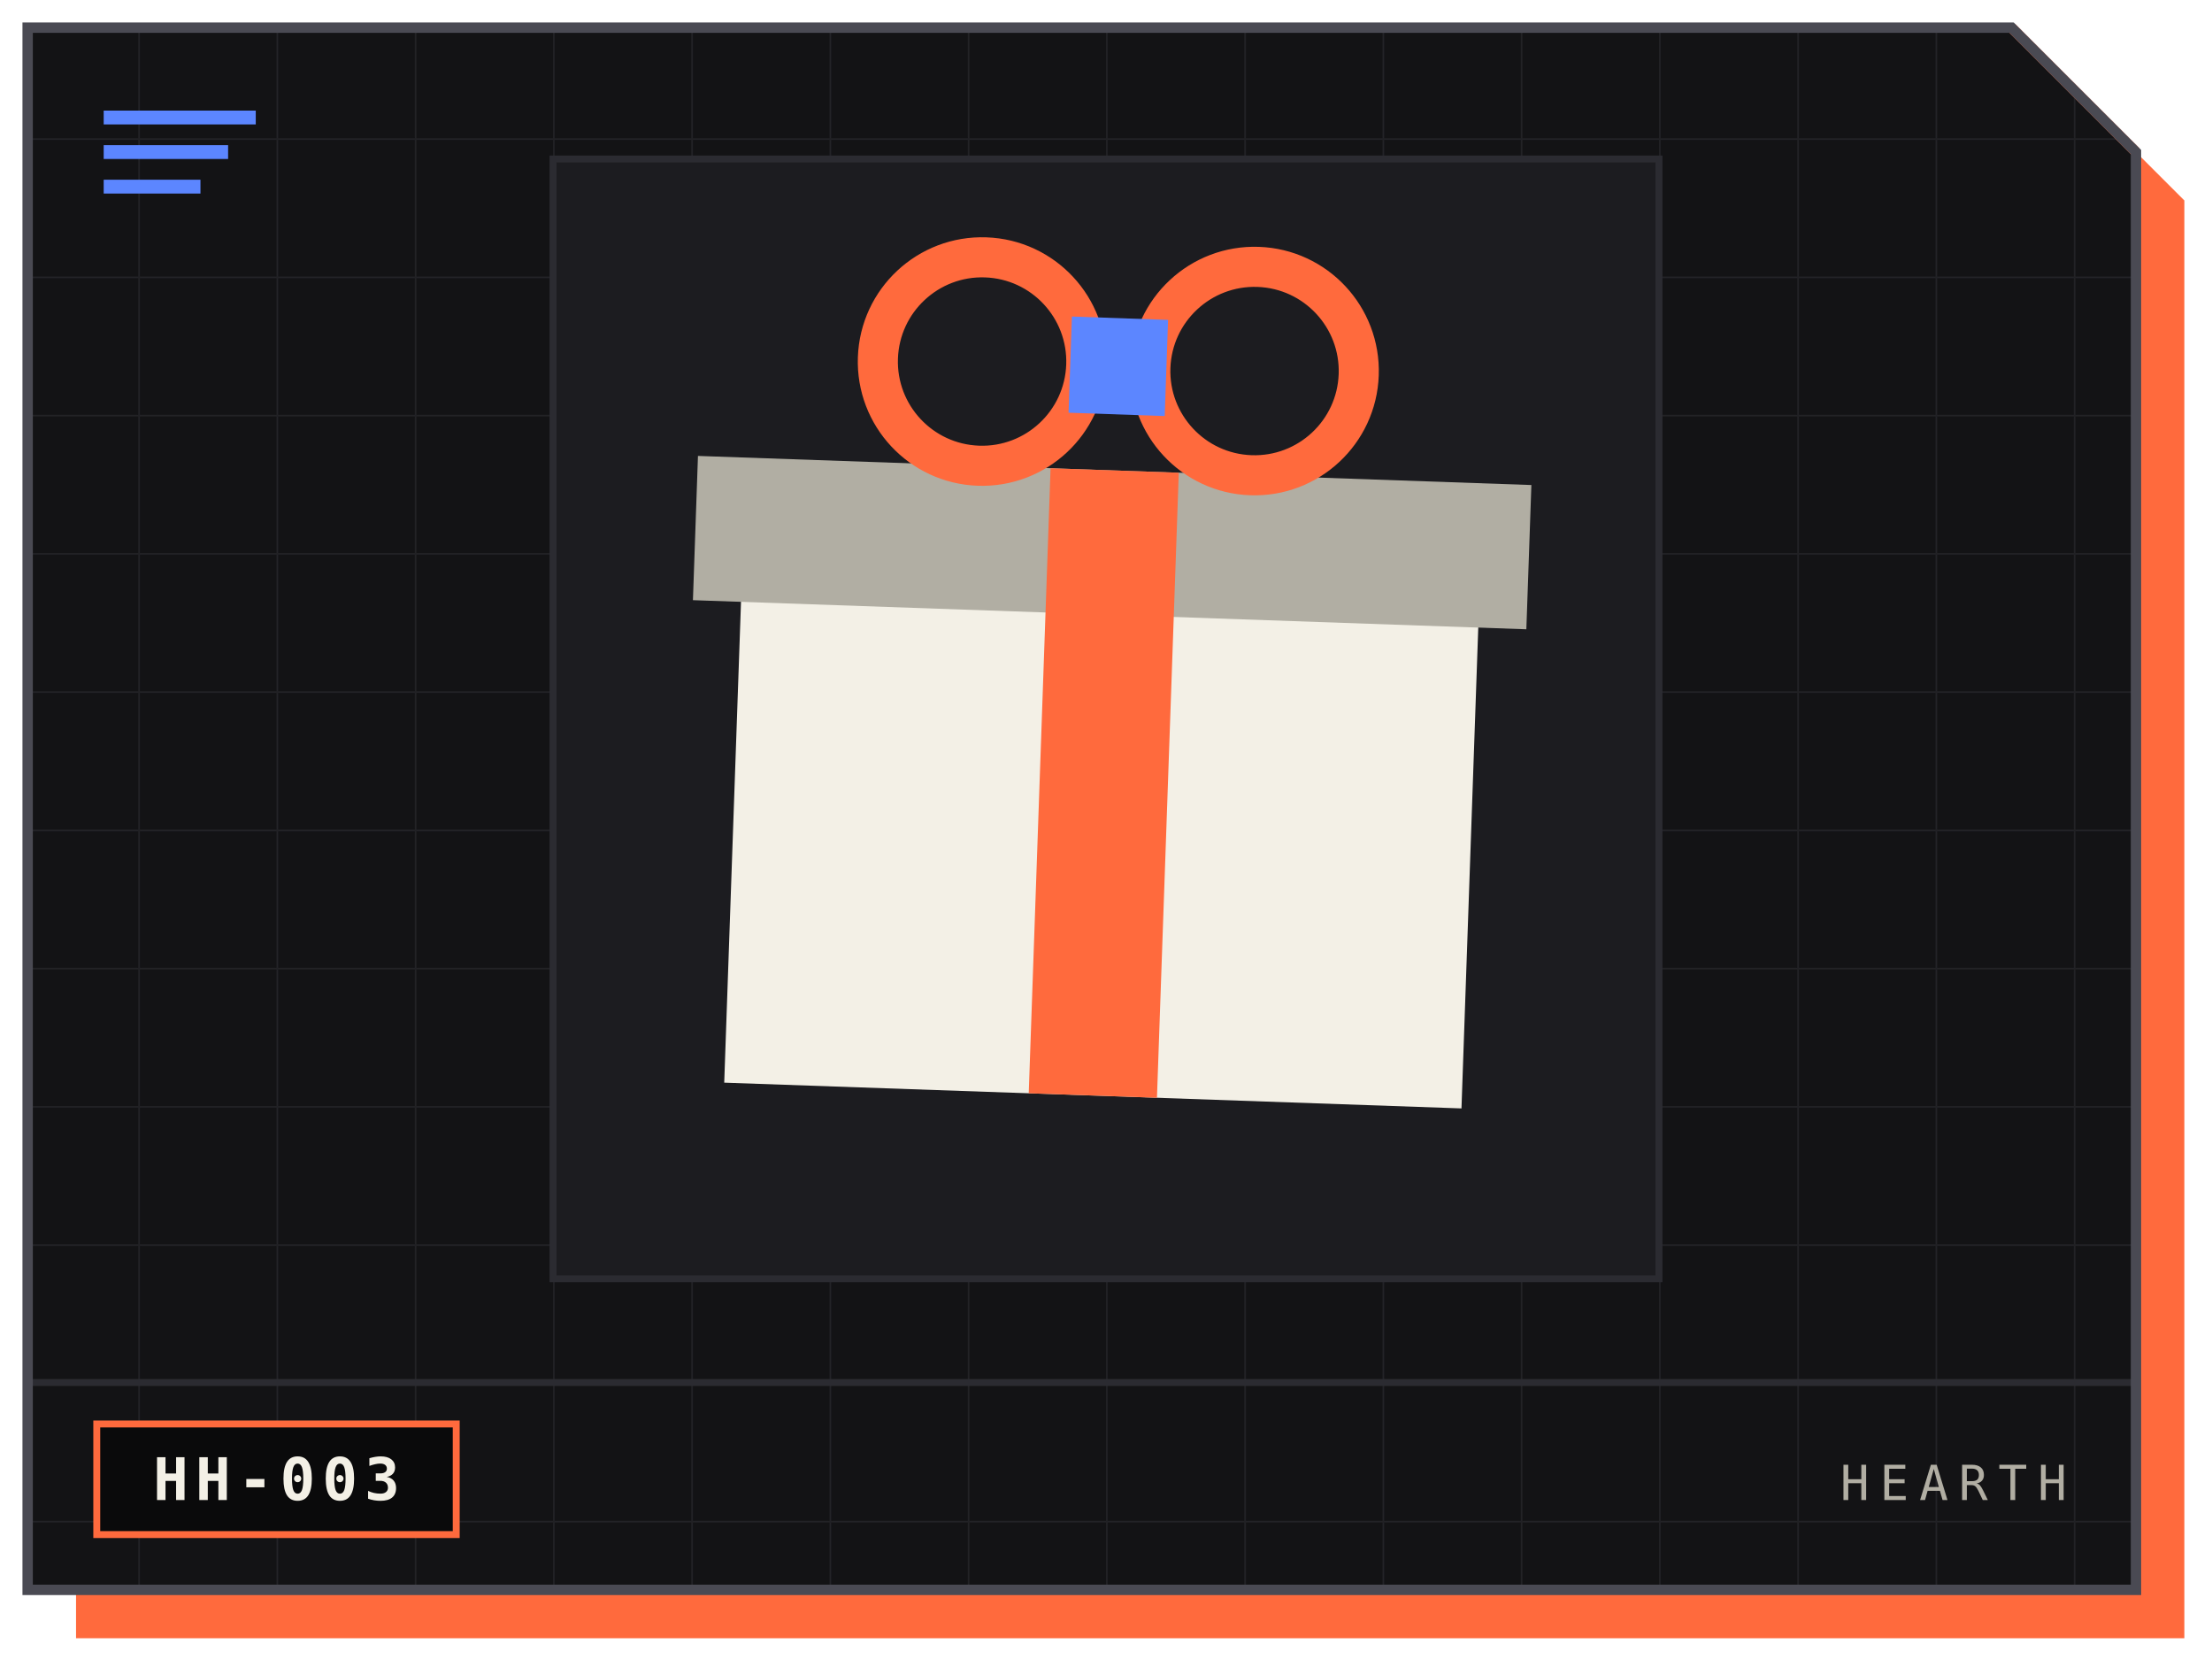
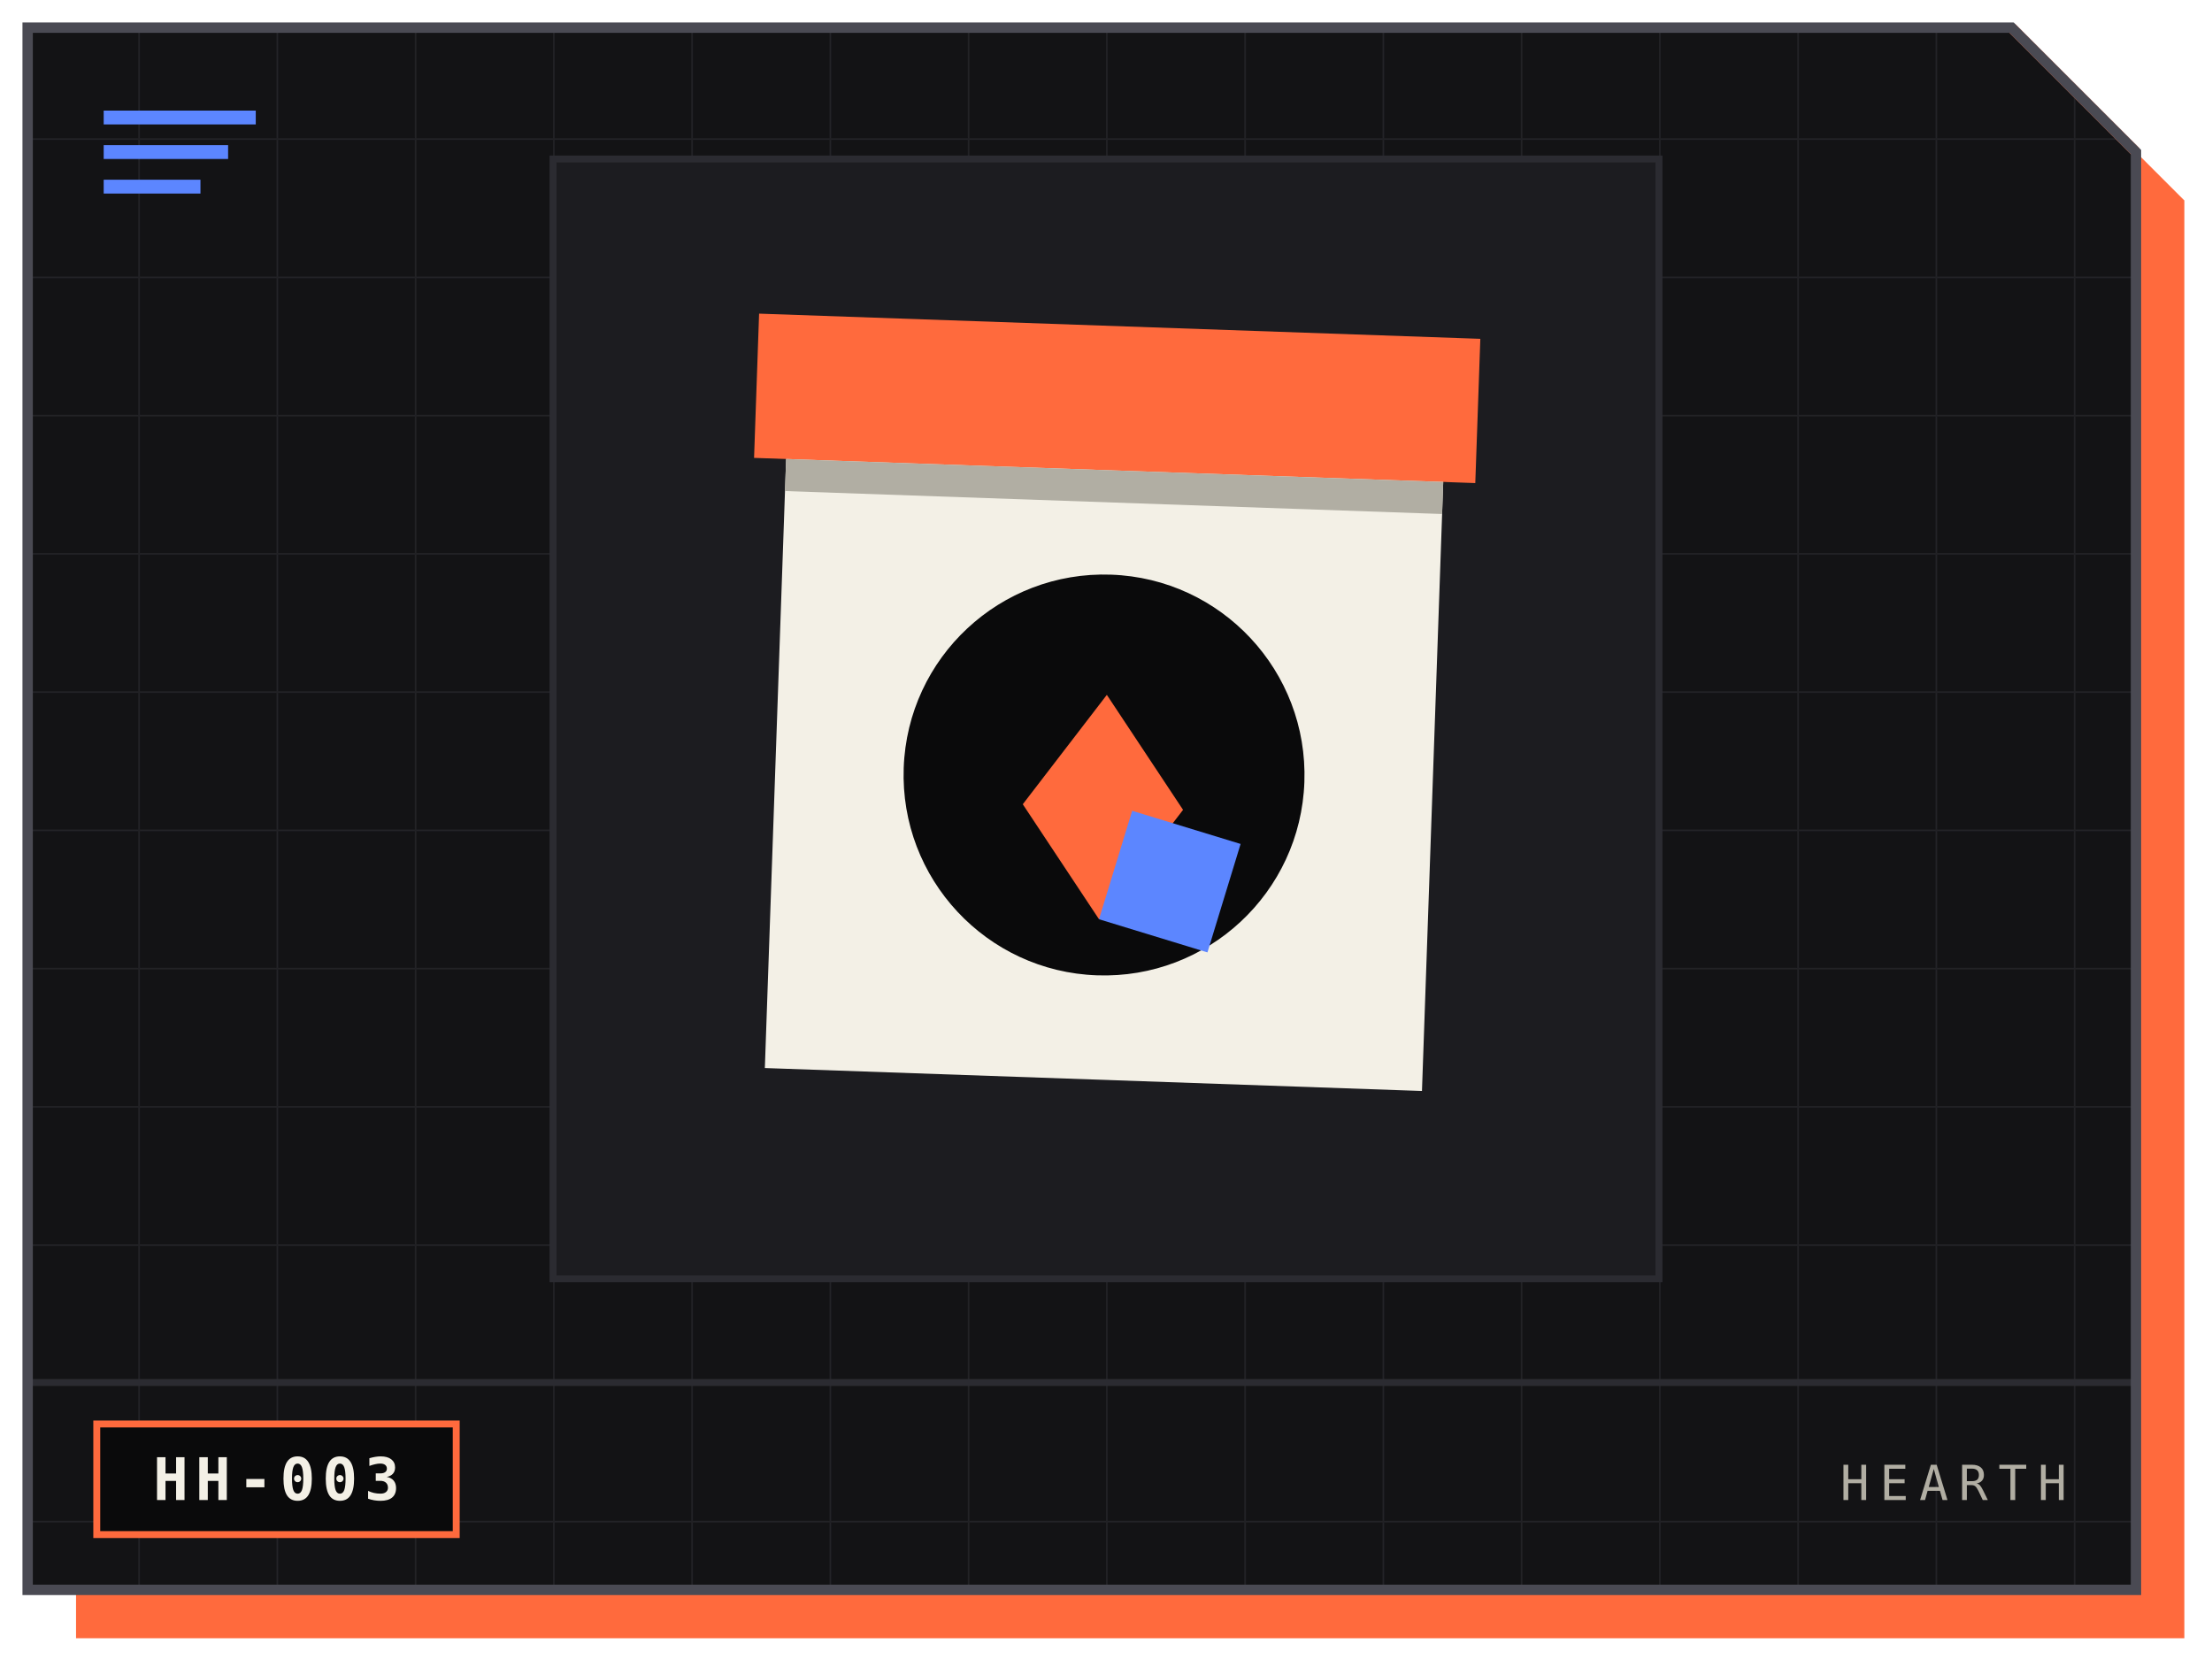
<svg xmlns="http://www.w3.org/2000/svg" viewBox="0 0 640 480" width="640" height="480" role="img">
  <style>.c{fill:#f3f0e6}.C{stroke:#f3f0e6;fill:none}.a{fill:#ff6a3d}.A{stroke:#ff6a3d;fill:none}.s{fill:#5c86ff}.S{stroke:#5c86ff;fill:none}.m{fill:#b1aea3}.M{stroke:#b1aea3;fill:none}.d{fill:#0a0a0b}.D{stroke:#0a0a0b;fill:none}.p{fill:#1c1c20}.P{stroke:#1c1c20;fill:none}</style>
  <defs>
    <clipPath id="kHH003">
      <polygon points="8,8 582,8 618,44 618,460 8,460" />
    </clipPath>
    <pattern id="gHH003" width="40" height="40" patternUnits="userSpaceOnUse">
      <path d="M40 0H0V40" fill="none" stroke="#2b2b31" stroke-width="1" />
    </pattern>
  </defs>
  <polygon points="22,22 596,22 632,58 632,474 22,474" fill="#ff6a3d" />
  <polygon points="8,8 582,8 618,44 618,460 8,460" fill="#131315" />
  <g clip-path="url(#kHH003)">
    <rect width="640" height="480" fill="url(#gHH003)" opacity=".55" />
  </g>
  <rect x="30" y="32" width="44" height="4" class="s" />
  <rect x="30" y="42" width="36" height="4" class="s" />
  <rect x="30" y="52" width="28" height="4" class="s" />
  <rect x="160" y="46" width="320" height="324" fill="#1c1c20" stroke="#2b2b31" stroke-width="2" />
  <g transform="translate(320 208) scale(1.16) rotate(2)">
-     <rect x="-92" y="-30" width="184" height="124" class="c" />
-     <rect x="-104" y="-62" width="208" height="36" class="m" />
-     <rect x="-16" y="-62" width="32" height="156" class="a" />
-     <circle cx="-34" cy="-88" r="26" class="A" stroke-width="10" />
-     <circle cx="34" cy="-88" r="26" class="A" stroke-width="10" />
-     <rect x="-12" y="-100" width="24" height="24" class="s" />
+     <rect x="-82" y="-64" width="164" height="154" class="c" />
+     <rect x="-90" y="-98" width="180" height="36" class="a" />
+     <rect x="-82" y="-62" width="164" height="8" class="m" />
+     <circle cx="0" cy="14" r="50" class="d" />
+     <g transform="translate(0 50) rotate(0)">
+       <polygon points="0,0 -20,-28.0 0,-56 20,-28.0" class="a" />
+     </g>
+     <g transform="translate(0 50) rotate(60)">
+       <polygon points="0,0 -20,-20.0 0,-40 20,-20.0" class="s" />
+     </g>
  </g>
  <path d="M8 400H618" stroke="#2b2b31" stroke-width="2" />
  <rect x="28" y="412" width="104" height="32" fill="#0a0a0b" stroke="#ff6a3d" stroke-width="2" />
  <text x="80" y="434" text-anchor="middle" font-family="IBM Plex Mono, ui-monospace, monospace" font-size="17" font-weight="700" letter-spacing="2" fill="#f3f0e6">HH-003</text>
  <text x="598" y="434" text-anchor="end" font-family="IBM Plex Mono, ui-monospace, monospace" font-size="14" letter-spacing="3" fill="#b1aea3">HEARTH</text>
  <path d="M582 8L618 44" stroke="#ff6a3d" stroke-width="3" />
  <polygon points="8,8 582,8 618,44 618,460 8,460" fill="none" stroke="#4a4a53" stroke-width="3" />
</svg>
